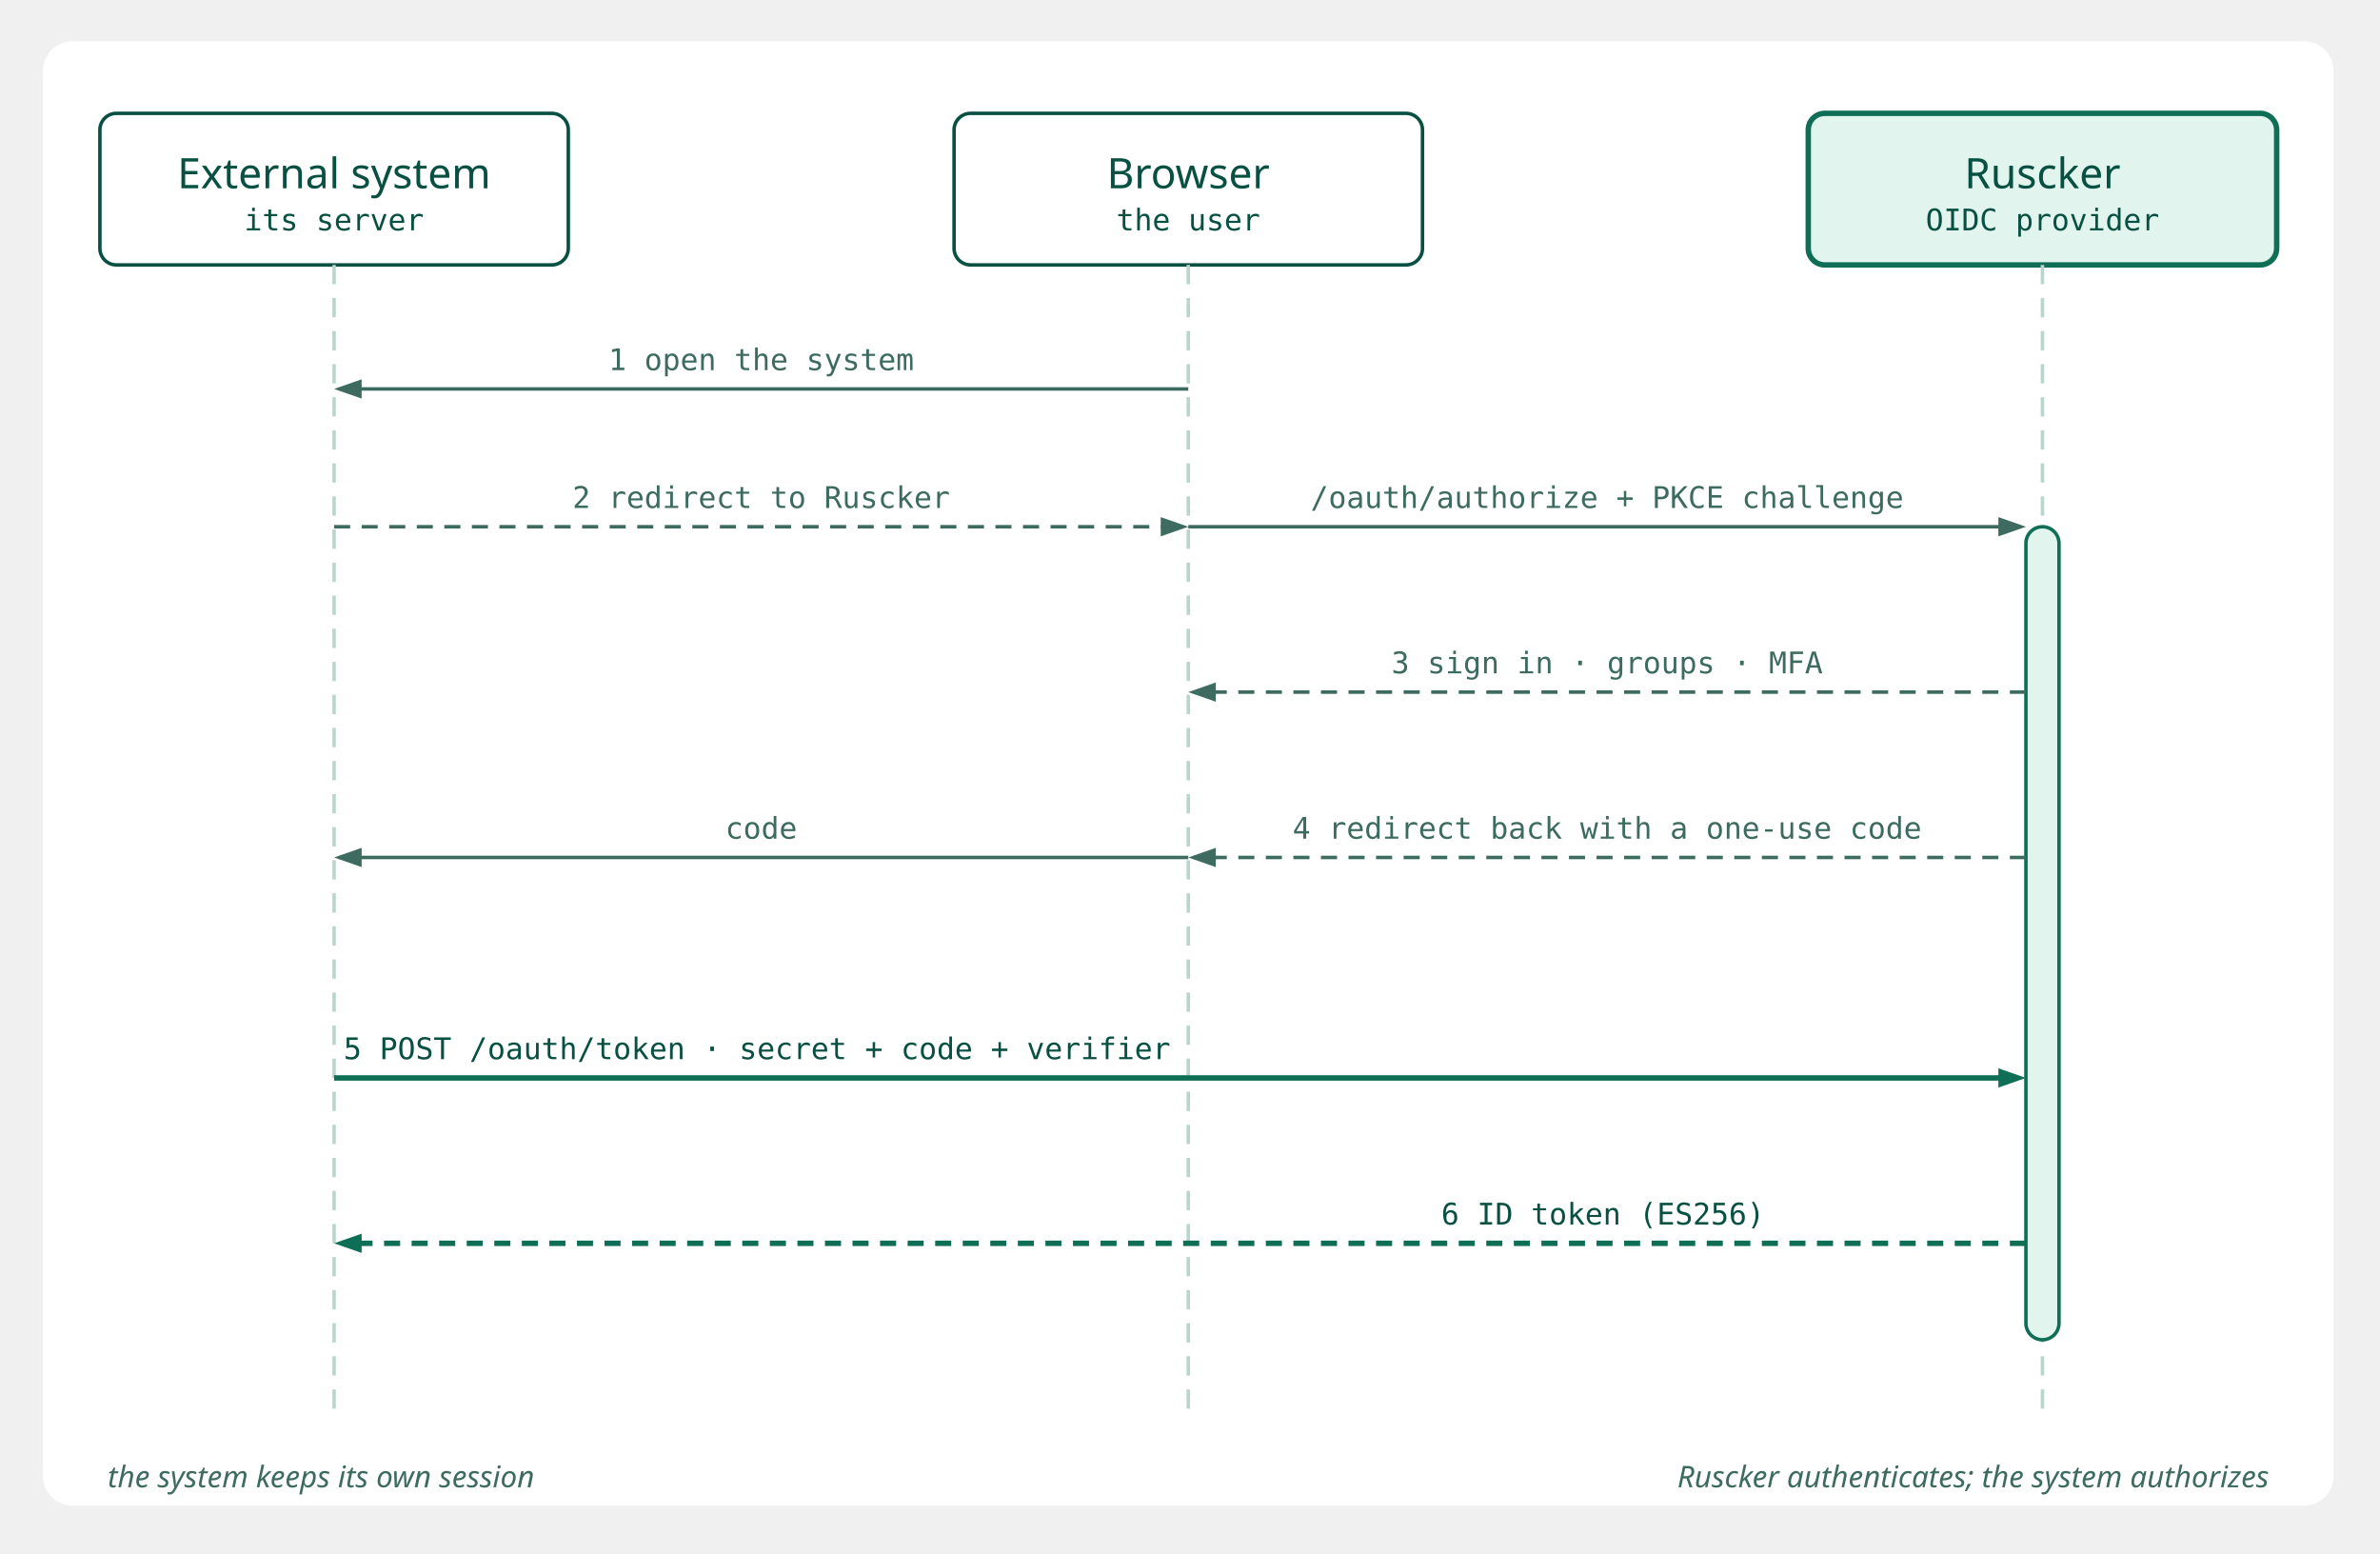
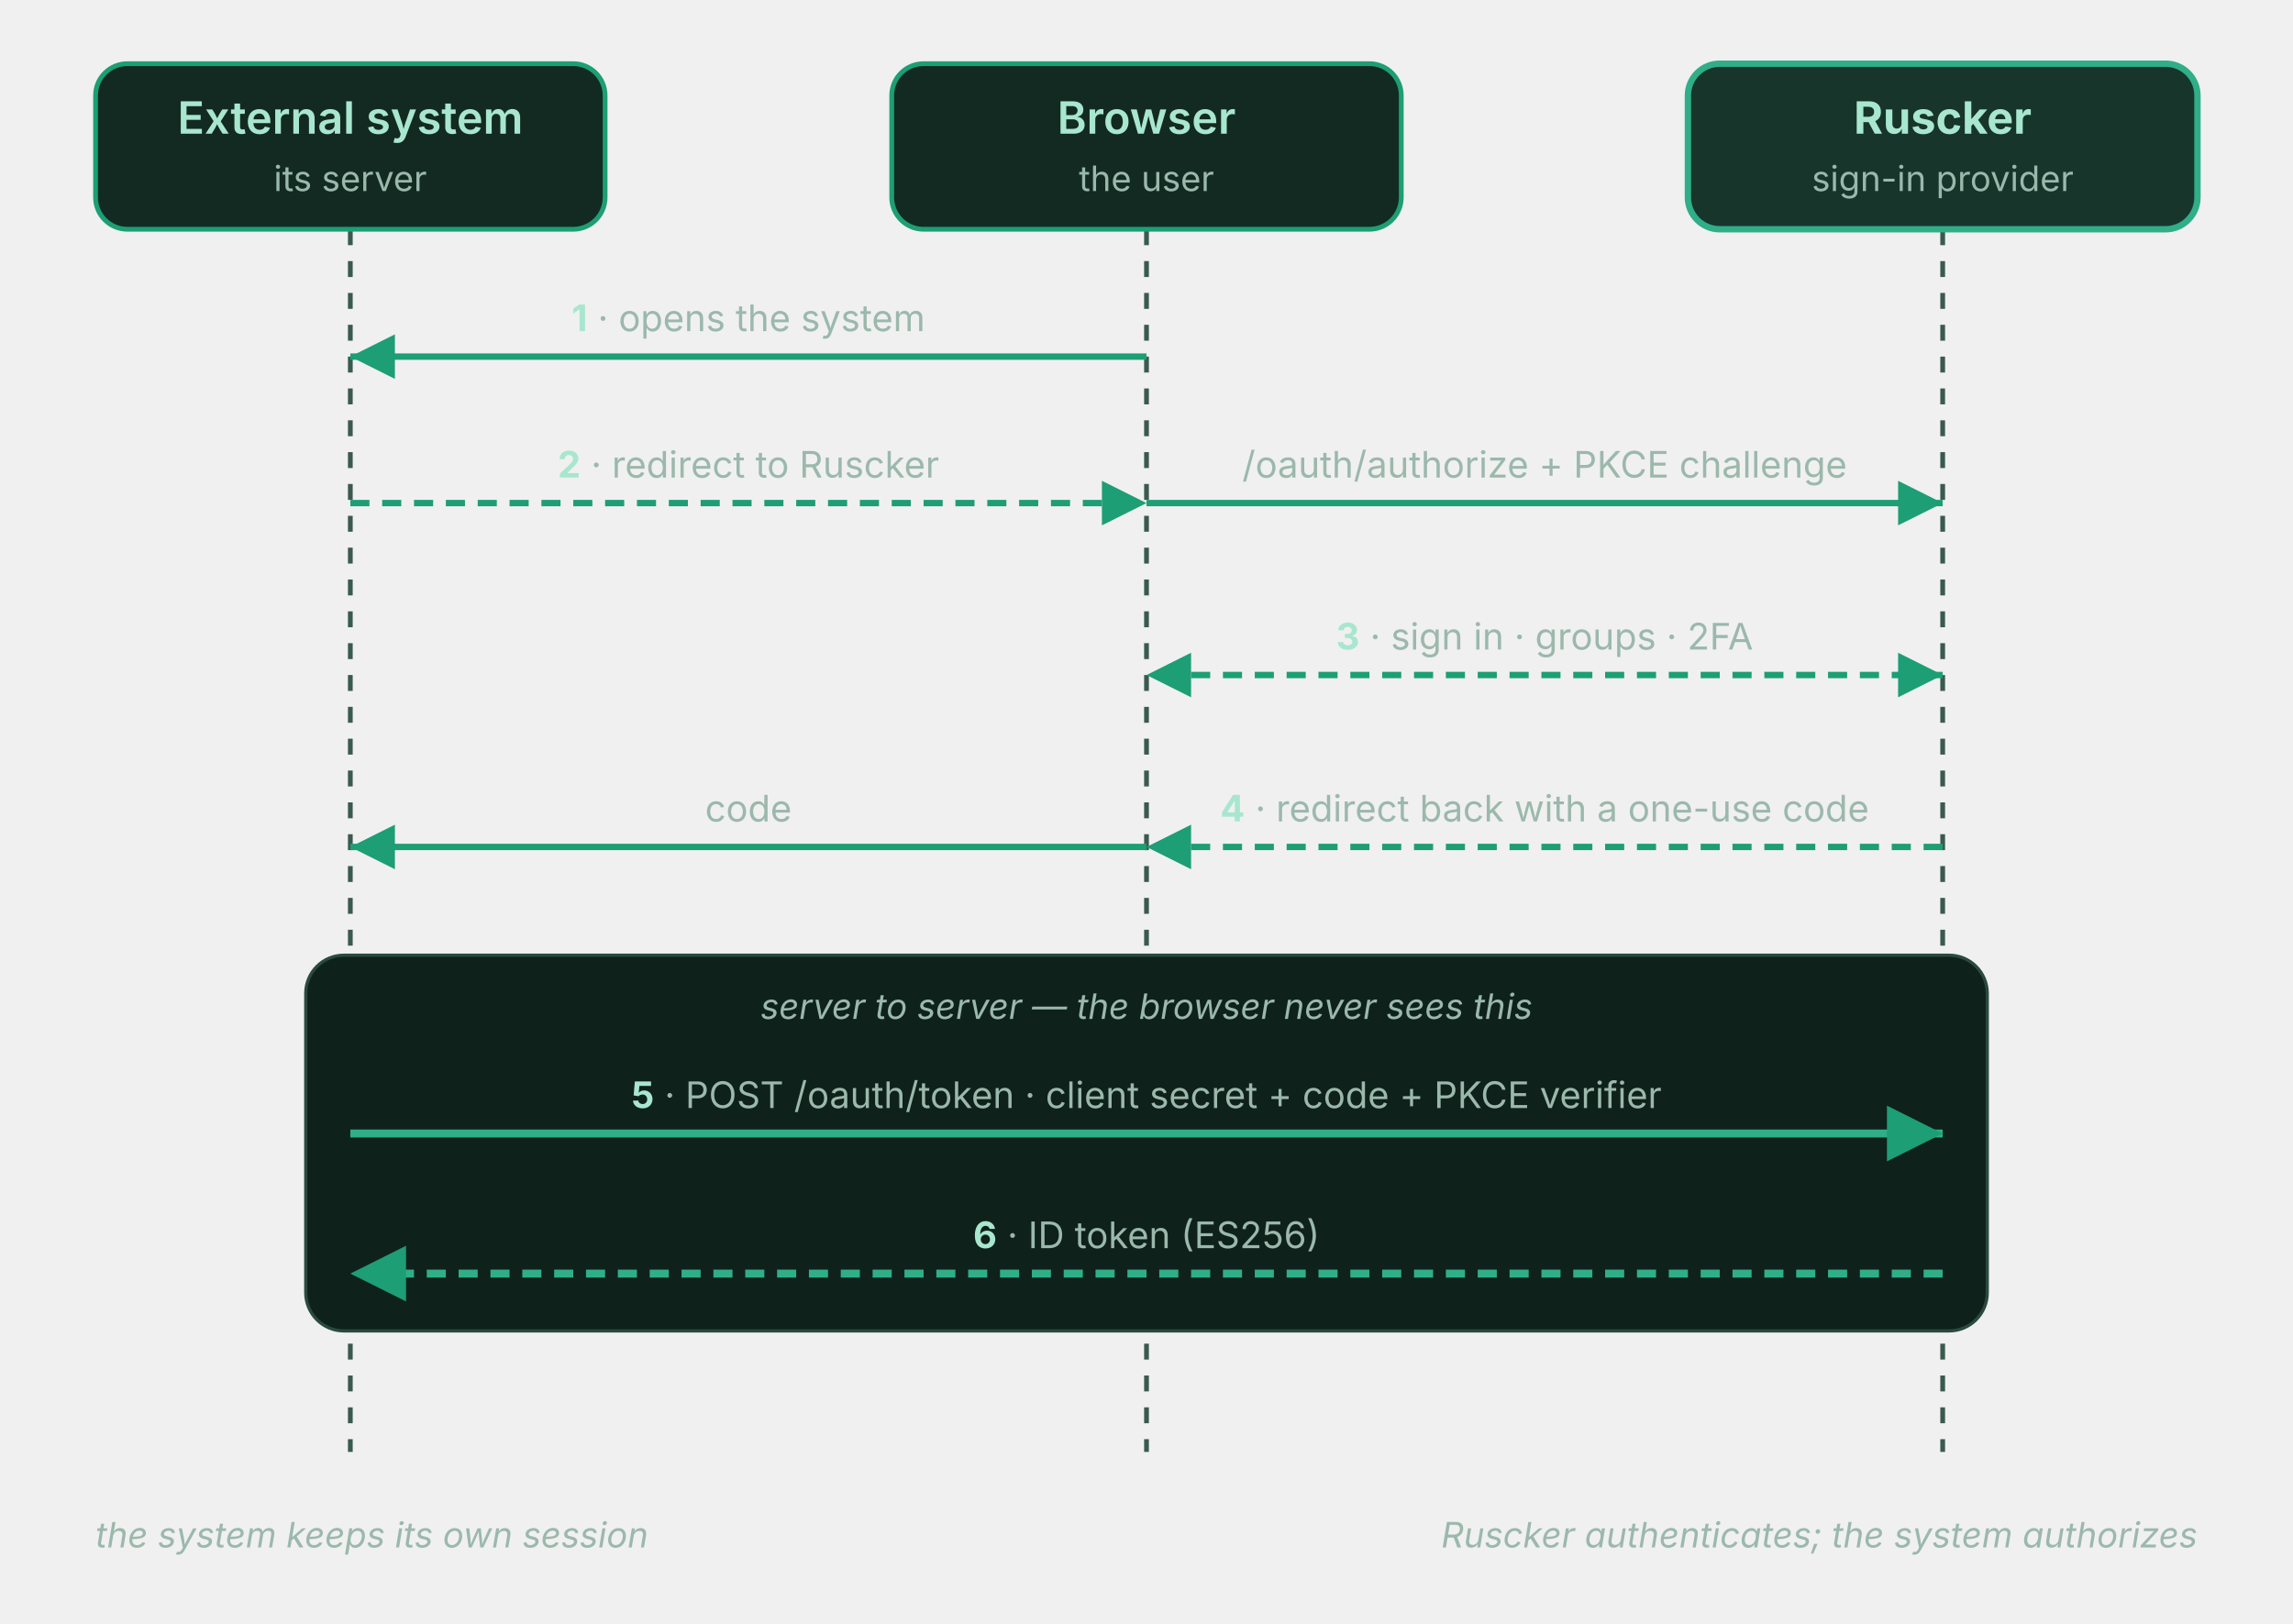
- <svg xmlns="http://www.w3.org/2000/svg" width="818.353" height="534.12" viewBox="0 0 818.353 534.12" font-family="sans-serif" font-size="14.667" fill="none">
-   <g id="s0">
-     <rect x="15.396" y="14.804" width="786.377" height="502.144" rx="9.474" fill="#ffffff" stroke="#ffffff" stroke-width="1.2" />
-   </g>
-   <g id="s1">
-     <rect x="34.345" y="38.964" width="161.065" height="52.109" rx="5.685" fill="#ffffff" stroke="#085041" stroke-width="1.2" />
-   </g>
-   <g id="s2">
-     <text font-size="10.856pt" stroke-width="0.267" fill="#085041" x="114.877" y="64.729" text-anchor="middle">External system</text>
-     <text font-size="7.7pt" font-family="monospace" stroke-width="0.267" fill="#085041" x="114.877" y="79.204" text-anchor="middle">its server</text>
-   </g>
-   <g id="s3">
-     <rect x="328.052" y="38.964" width="161.065" height="52.109" rx="5.685" fill="#ffffff" stroke="#085041" stroke-width="1.2" />
-   </g>
-   <g id="s4">
-     <text font-size="10.856pt" stroke-width="0.267" fill="#085041" x="408.584" y="64.729" text-anchor="middle">Browser</text>
-     <text font-size="7.7pt" font-family="monospace" stroke-width="0.267" fill="#085041" x="408.584" y="79.204" text-anchor="middle">the user</text>
-   </g>
-   <g id="s5">
-     <rect x="621.759" y="38.964" width="161.065" height="52.109" rx="5.685" fill="#e1f5ee" stroke="#0f6e56" stroke-width="1.867" />
-   </g>
-   <g id="s6">
-     <text font-size="10.856pt" stroke-width="0.267" fill="#085041" x="702.291" y="64.729" text-anchor="middle">Ruscker</text>
-     <text font-size="7.7pt" font-family="monospace" stroke-width="0.267" fill="#085041" x="702.291" y="79.204" text-anchor="middle">OIDC provider</text>
-   </g>
-   <g id="s7">
-     <line x1="114.877" y1="91.073" x2="114.877" y2="484.261" stroke="#b9d6cc" stroke-width="1.2" stroke-dasharray="6.632,4.737" />
-   </g>
-   <g id="s8">
-     <line x1="408.584" y1="91.073" x2="408.584" y2="484.261" stroke="#b9d6cc" stroke-width="1.2" stroke-dasharray="6.632,4.737" />
-   </g>
-   <g id="s9">
-     <line x1="702.291" y1="91.073" x2="702.291" y2="484.261" stroke="#b9d6cc" stroke-width="1.2" stroke-dasharray="6.632,4.737" />
-   </g>
-   <g id="s10">
-     <rect x="696.607" y="181.08" width="11.369" height="279.495" rx="5.685" fill="#e1f5ee" stroke="#0f6e56" stroke-width="1.2" />
-   </g>
-   <g id="s11">
-     <line x1="408.584" y1="133.708" x2="116.694" y2="133.708" stroke="#3d6b5f" stroke-width="1.2" />
-     <polygon stroke-width="0" points="124.352,137.024 114.877,133.708 124.352,130.392" fill="#3d6b5f" />
-   </g>
-   <g id="s12">
-     <text font-size="7.7pt" font-family="monospace" stroke-width="0.267" fill="#3d6b5f" x="261.731" y="127.251" text-anchor="middle">1  open the system</text>
-   </g>
-   <g id="s13">
-     <line x1="114.877" y1="181.08" x2="406.768" y2="181.08" stroke="#3d6b5f" stroke-width="1.2" stroke-dasharray="5.527,3.948" />
-     <polygon stroke-width="0" points="399.11,177.764 408.584,181.08 399.11,184.396" fill="#3d6b5f" />
-   </g>
-   <g id="s14">
-     <text font-size="7.7pt" font-family="monospace" stroke-width="0.267" fill="#3d6b5f" x="261.731" y="174.623" text-anchor="middle">2  redirect to Ruscker</text>
-   </g>
-   <g id="s15">
-     <line x1="408.584" y1="181.08" x2="694.79" y2="181.08" stroke="#3d6b5f" stroke-width="1.2" />
-     <polygon stroke-width="0" points="687.132,177.764 696.607,181.08 687.132,184.396" fill="#3d6b5f" />
-   </g>
-   <g id="s16">
-     <text font-size="7.7pt" font-family="monospace" stroke-width="0.267" fill="#3d6b5f" x="552.595" y="174.623" text-anchor="middle">/oauth/authorize + PKCE challenge</text>
-   </g>
-   <g id="s17">
-     <line x1="696.607" y1="237.926" x2="410.401" y2="237.926" stroke="#3d6b5f" stroke-width="1.2" stroke-dasharray="5.527,3.948" />
-     <polygon stroke-width="0" points="418.059,241.242 408.584,237.926 418.059,234.61" fill="#3d6b5f" />
-   </g>
-   <g id="s18">
-     <text font-size="7.7pt" font-family="monospace" stroke-width="0.267" fill="#3d6b5f" x="552.595" y="231.47" text-anchor="middle">3  sign in · groups · MFA</text>
-   </g>
-   <g id="s19">
-     <line x1="696.607" y1="294.773" x2="410.401" y2="294.773" stroke="#3d6b5f" stroke-width="1.2" stroke-dasharray="5.527,3.948" />
-     <polygon stroke-width="0" points="418.059,298.089 408.584,294.773 418.059,291.457" fill="#3d6b5f" />
-   </g>
-   <g id="s20">
-     <text font-size="7.7pt" font-family="monospace" stroke-width="0.267" fill="#3d6b5f" x="552.595" y="288.316" text-anchor="middle">4  redirect back with a one-use code</text>
-   </g>
-   <g id="s21">
-     <line x1="408.584" y1="294.773" x2="116.694" y2="294.773" stroke="#3d6b5f" stroke-width="1.2" />
-     <polygon stroke-width="0" points="124.352,298.089 114.877,294.773 124.352,291.457" fill="#3d6b5f" />
-   </g>
-   <g id="s22">
-     <text font-size="7.7pt" font-family="monospace" stroke-width="0.267" fill="#3d6b5f" x="261.731" y="288.316" text-anchor="middle">code</text>
-   </g>
-   <g id="s23">
-     <line x1="114.877" y1="370.568" x2="693.781" y2="370.568" stroke="#0f6e56" stroke-width="1.867" />
-     <polygon stroke-width="0" points="687.132,367.252 696.607,370.568 687.132,373.884" fill="#0f6e56" />
-   </g>
-   <g id="s24">
-     <text font-size="7.7pt" font-family="monospace" stroke-width="0.267" fill="#085041" x="260.31" y="364.112" text-anchor="middle">5  POST /oauth/token  ·  secret + code + verifier</text>
-   </g>
-   <g id="s25">
-     <line x1="696.607" y1="427.415" x2="117.703" y2="427.415" stroke="#0f6e56" stroke-width="1.867" stroke-dasharray="5.527,3.948" />
-     <polygon stroke-width="0" points="124.352,430.731 114.877,427.415 124.352,424.099" fill="#0f6e56" />
-   </g>
-   <g id="s26">
-     <text font-size="7.7pt" font-family="monospace" stroke-width="0.267" fill="#085041" x="551.174" y="420.958" text-anchor="middle">6  ID token (ES256)</text>
-   </g>
-   <g id="s27">
-     <text font-size="7.7pt" font-style="italic" stroke-width="0.267" fill="#3d6b5f" x="37.011" y="511.291" text-anchor="start">the system keeps its own session</text>
-   </g>
-   <g id="s28">
-     <text font-size="7.7pt" font-style="italic" stroke-width="0.267" fill="#3d6b5f" x="780.157" y="511.291" text-anchor="end">Ruscker authenticates; the system authorizes</text>
-   </g>
+ <svg xmlns="http://www.w3.org/2000/svg" class="rk-d" viewBox="0 0 720 510" width="720" height="510" font-family="Jost, Inter, system-ui, -apple-system, sans-serif" role="img" aria-label="Authorization-code flow with PKCE between the external system's server, the user's browser and Ruscker. 1: the user opens the system. 2: the system redirects the browser to Ruscker's authorize endpoint with a PKCE challenge. 3: the user signs in at Ruscker, which checks groups and two-step verification. 4: Ruscker redirects back with a one-use code, which the browser hands to the system. 5: the system's server posts the code, its secret and the PKCE verifier to the token endpoint. 6: Ruscker answers with an ID token signed with ES256.">
+   <style media="(prefers-color-scheme: dark)" data-rk-dark="">
+     .rk-d rect[fill="#FFFFFF" i], .rk-d circle[fill="#FFFFFF" i] { fill: #132a22; }
+     .rk-d rect[fill="#F4F8F7" i], .rk-d path[fill="#F4F8F7" i] { fill: #0f211b; }
+     .rk-d rect[fill="#E8F3EE" i], .rk-d path[fill="#E8F3EE" i] { fill: #17352b; }
+     .rk-d rect[fill="#CDECE0" i], .rk-d path[fill="#CDECE0" i] { fill: #1c4034; }
+     .rk-d [fill="#1A1A1A" i] { fill: #e7f3ee; }
+     .rk-d text[fill="#085041" i], .rk-d tspan[fill="#085041" i] { fill: #a8e6cf; }
+     .rk-d text[fill="#0F6E56" i], .rk-d tspan[fill="#0F6E56" i] { fill: #5dcaa5; }
+     .rk-d [fill="#5B6B66" i] { fill: #9bb8ac; }
+     .rk-d [fill="#90A39C" i], .rk-d [fill="#B9CDC6" i] { fill: #7f9c90; }
+     .rk-d [stroke="#0F6E56" i] { stroke: #2fae87; }
+     .rk-d [stroke="#D7E5E0" i] { stroke: #2a4a3f; }
+     .rk-d [stroke="#B9CDC6" i] { stroke: #3b5a4f; }
+     .rk-d path[stroke="#FFFFFF" i][fill="#1D9E75" i] { stroke: #08130f; }
+   </style>
+   <defs>
+     <marker id="arrow" viewBox="0 0 10 10" refX="10" refY="5" markerWidth="7" markerHeight="7" orient="auto-start-reverse">
+       <path d="M0,0 L10,5 L0,10 z" fill="#1D9E75" />
+     </marker>
+   </defs>
+   <line x1="110" y1="72" x2="110" y2="456" stroke="#B9CDC6" stroke-width="1.5" stroke-dasharray="5 5" />
+   <line x1="360" y1="72" x2="360" y2="456" stroke="#B9CDC6" stroke-width="1.5" stroke-dasharray="5 5" />
+   <line x1="610" y1="72" x2="610" y2="456" stroke="#B9CDC6" stroke-width="1.5" stroke-dasharray="5 5" />
+   <rect x="30" y="20" width="160" height="52" rx="10" fill="#FFFFFF" stroke="#1D9E75" stroke-width="1.5" />
+   <text x="110" y="42" text-anchor="middle" font-size="14" font-weight="600" fill="#085041">External system</text>
+   <text x="110" y="60" text-anchor="middle" font-size="11" fill="#5B6B66">its server</text>
+   <rect x="280" y="20" width="160" height="52" rx="10" fill="#FFFFFF" stroke="#1D9E75" stroke-width="1.5" />
+   <text x="360" y="42" text-anchor="middle" font-size="14" font-weight="600" fill="#085041">Browser</text>
+   <text x="360" y="60" text-anchor="middle" font-size="11" fill="#5B6B66">the user</text>
+   <rect x="530" y="20" width="160" height="52" rx="10" fill="#E8F3EE" stroke="#0F6E56" stroke-width="2" />
+   <text x="610" y="42" text-anchor="middle" font-size="14" font-weight="700" fill="#085041">Ruscker</text>
+   <text x="610" y="60" text-anchor="middle" font-size="11" fill="#5B6B66">sign-in provider</text>
+   <line x1="360" y1="112" x2="110" y2="112" stroke="#1D9E75" stroke-width="2" marker-end="url(#arrow)" />
+   <text x="235" y="104" text-anchor="middle" font-size="11.5" fill="#5B6B66">
+     <tspan font-weight="700" fill="#085041">1</tspan> · opens the system</text>
+   <line x1="110" y1="158" x2="360" y2="158" stroke="#1D9E75" stroke-width="2" stroke-dasharray="6 4" marker-end="url(#arrow)" />
+   <text x="235" y="150" text-anchor="middle" font-size="11.5" fill="#5B6B66">
+     <tspan font-weight="700" fill="#085041">2</tspan> · redirect to Ruscker</text>
+   <line x1="360" y1="158" x2="610" y2="158" stroke="#1D9E75" stroke-width="2" marker-end="url(#arrow)" />
+   <text x="485" y="150" text-anchor="middle" font-size="11.5" fill="#5B6B66">/oauth/authorize + PKCE challenge</text>
+   <line x1="610" y1="212" x2="360" y2="212" stroke="#1D9E75" stroke-width="2" stroke-dasharray="6 4" marker-start="url(#arrow)" marker-end="url(#arrow)" />
+   <text x="485" y="204" text-anchor="middle" font-size="11.5" fill="#5B6B66">
+     <tspan font-weight="700" fill="#085041">3</tspan> · sign in · groups · 2FA</text>
+   <line x1="610" y1="266" x2="360" y2="266" stroke="#1D9E75" stroke-width="2" stroke-dasharray="6 4" marker-end="url(#arrow)" />
+   <text x="485" y="258" text-anchor="middle" font-size="11.5" fill="#5B6B66">
+     <tspan font-weight="700" fill="#085041">4</tspan> · redirect back with a one-use code</text>
+   <line x1="360" y1="266" x2="110" y2="266" stroke="#1D9E75" stroke-width="2" marker-end="url(#arrow)" />
+   <text x="235" y="258" text-anchor="middle" font-size="11.5" fill="#5B6B66">code</text>
+   <rect x="96" y="300" width="528" height="118" rx="12" fill="#F4F8F7" stroke="#D7E5E0" stroke-width="1" />
+   <text x="360" y="320" text-anchor="middle" font-size="11" font-style="italic" fill="#5B6B66">server to server — the browser never sees this</text>
+   <line x1="110" y1="356" x2="610" y2="356" stroke="#0F6E56" stroke-width="2.5" marker-end="url(#arrow)" />
+   <text x="360" y="348" text-anchor="middle" font-size="11.5" fill="#5B6B66">
+     <tspan font-weight="700" fill="#085041">5</tspan> · POST /oauth/token · client secret + code + PKCE verifier</text>
+   <line x1="610" y1="400" x2="110" y2="400" stroke="#0F6E56" stroke-width="2.5" stroke-dasharray="6 4" marker-end="url(#arrow)" />
+   <text x="360" y="392" text-anchor="middle" font-size="11.5" fill="#5B6B66">
+     <tspan font-weight="700" fill="#085041">6</tspan> · ID token (ES256)</text>
+   <text x="30" y="486" font-size="11" font-style="italic" fill="#5B6B66">the system keeps its own session</text>
+   <text x="690" y="486" text-anchor="end" font-size="11" font-style="italic" fill="#5B6B66">Ruscker authenticates; the system authorizes</text>
</svg>
